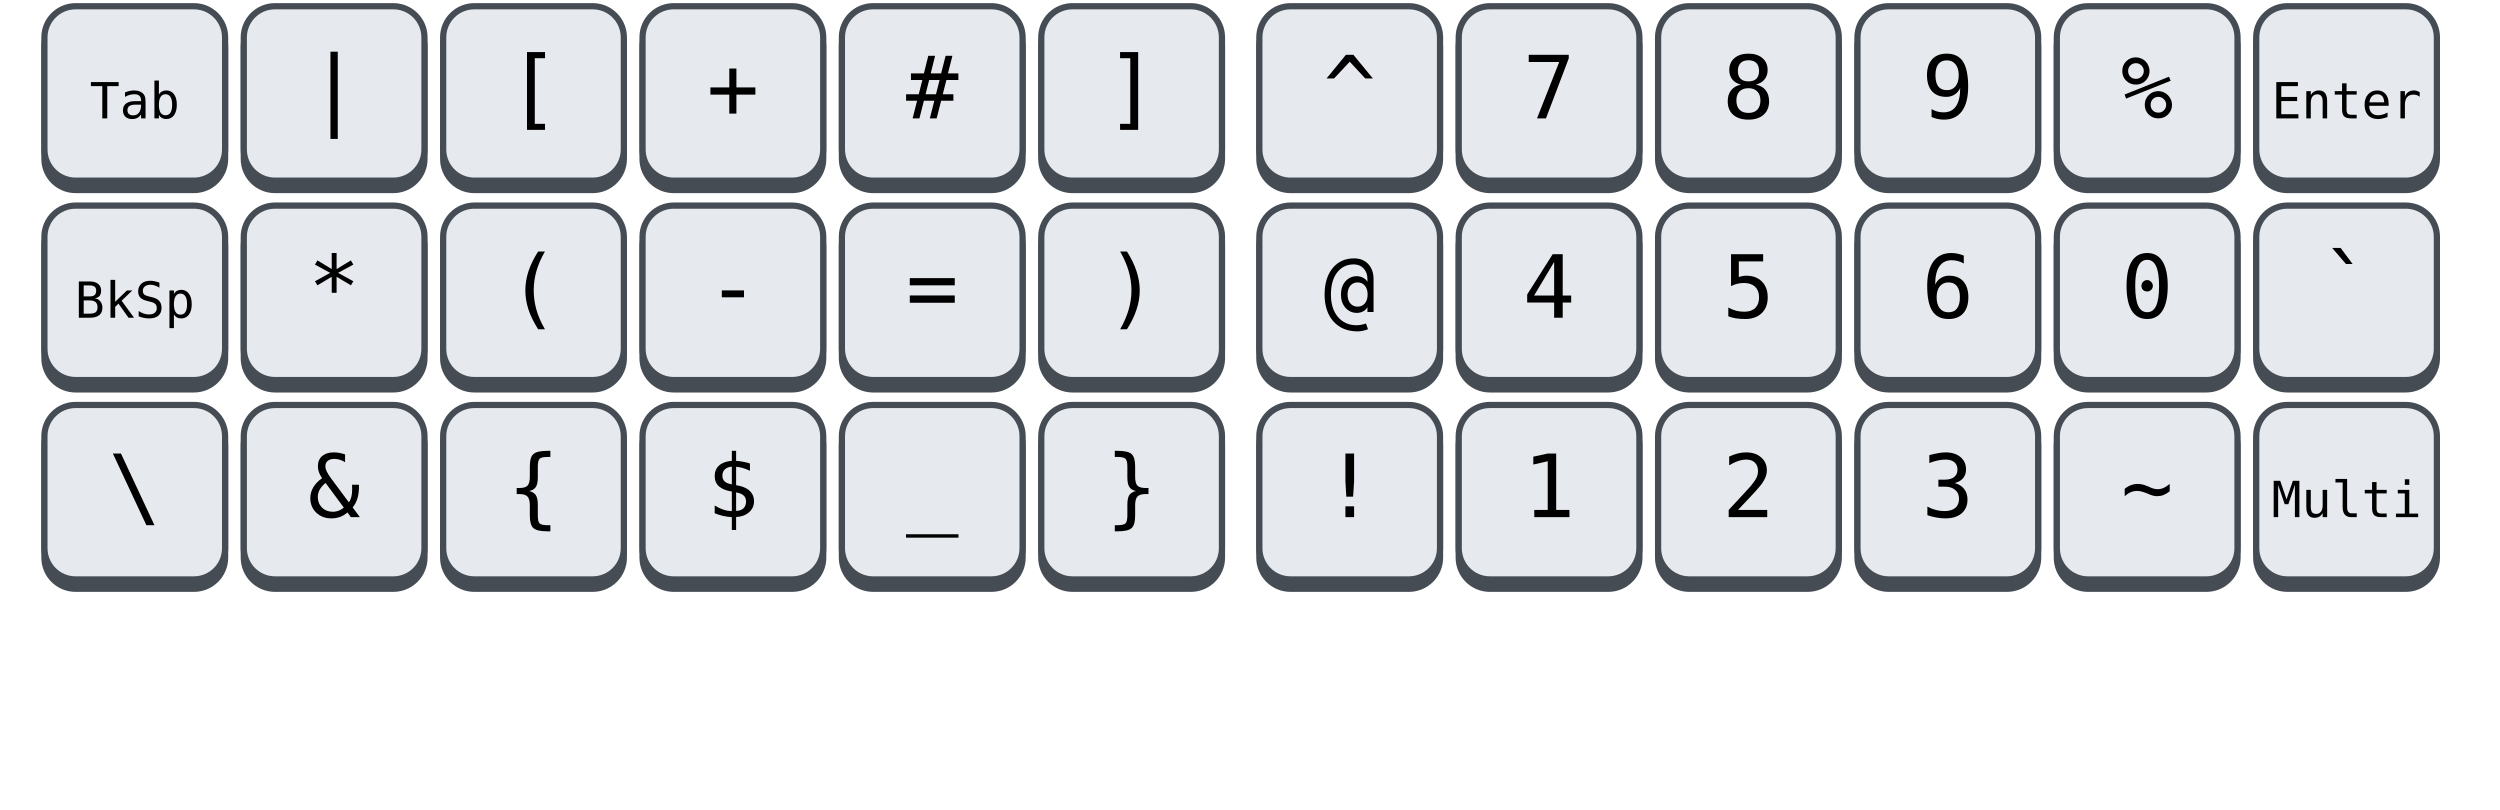
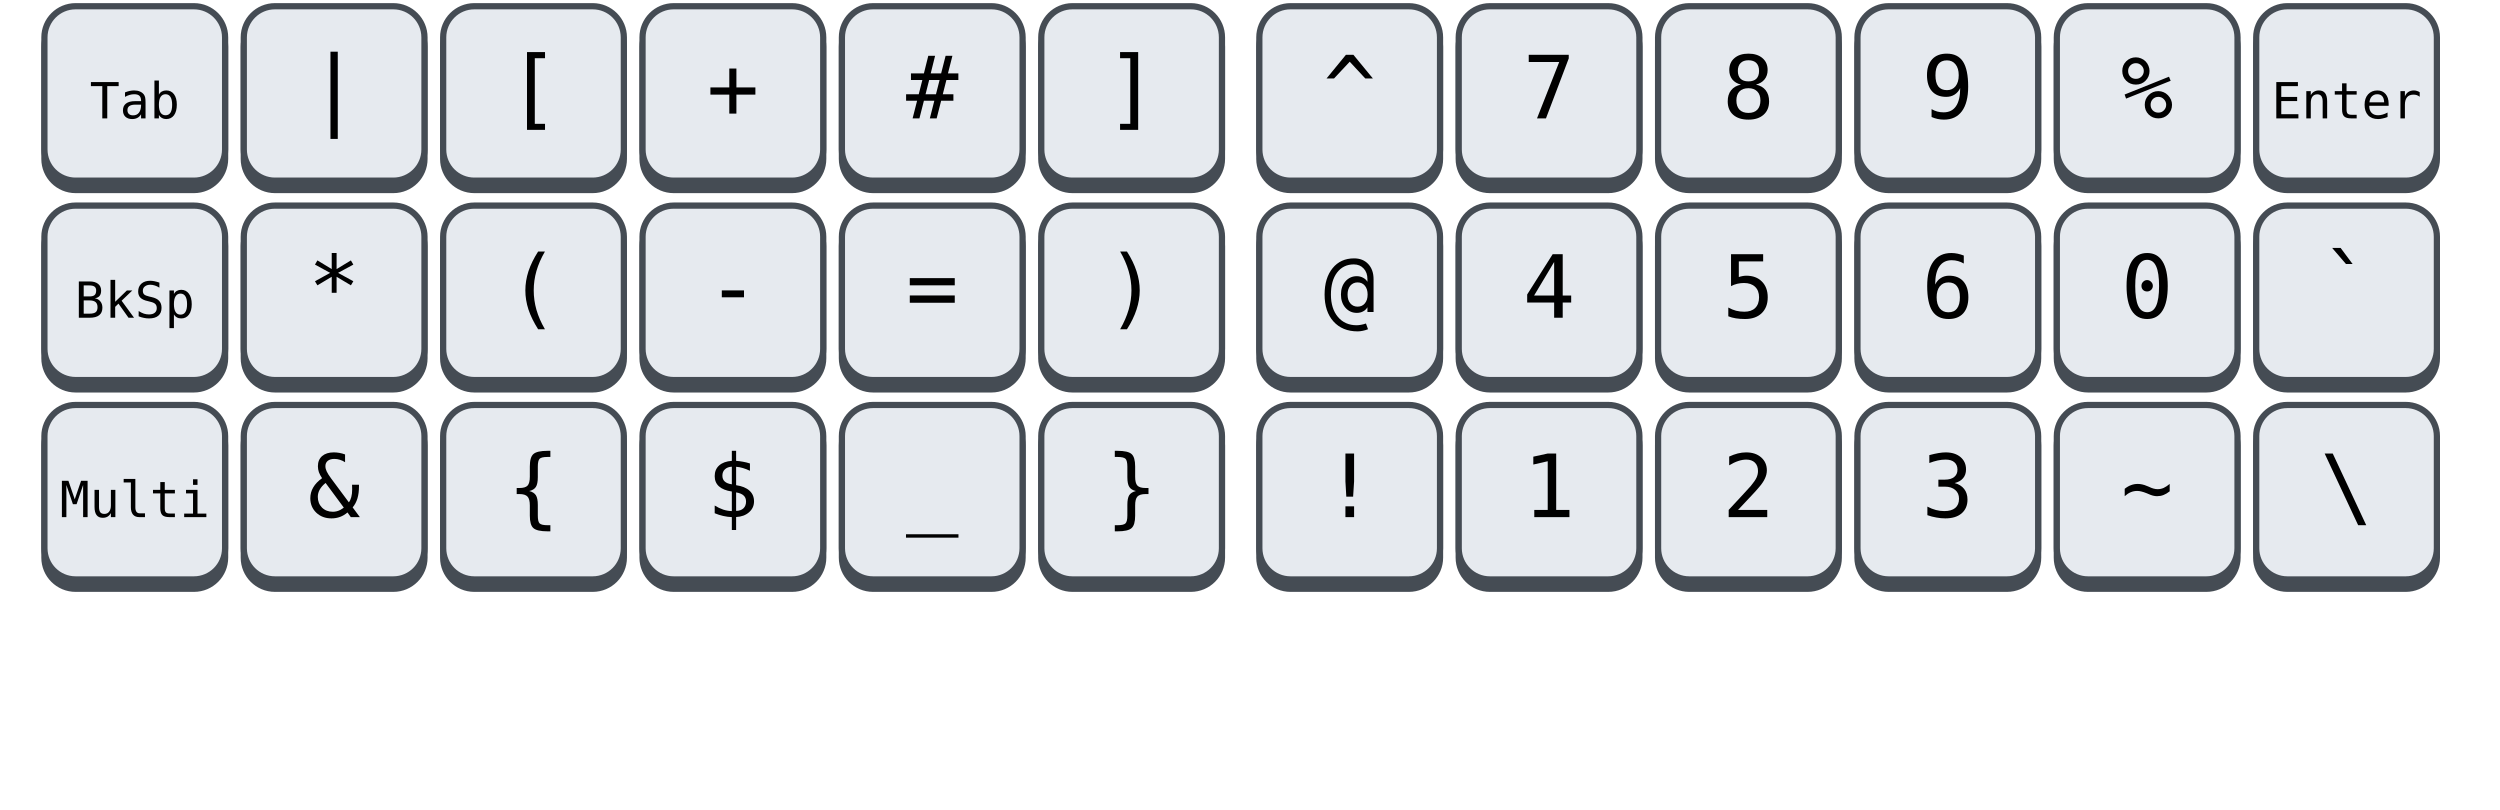
<svg xmlns="http://www.w3.org/2000/svg" width="784" height="254" version="1.1" viewBox="-1 -1 390 130">
  <defs>
    <style type="text/css">
text { font-size: 14px; text-anchor: middle; font-family: monospace; #004488; }
.mod { font-weight: bold; }
.dbl { font-style: italic; }

.c0 { transform: translate(15px, 0); }
.c1 { transform: translate(47px, 0); }
.c2 { transform: translate(79px, 0); }
.c3 { transform: translate(111px, 0); }
.c4 { transform: translate(143px, 0); }
.c5 { transform: translate(175px, 0); }
.r0 { transform: translate(0, 18px); }
.r1 { transform: translate(0, 50px); }
.r2 { transform: translate(0, 82px); }
.r3 { transform: translate(0, 114px); }
.tiny { font-size: 8px; }
.tiny text { font-size: 8px; }

.shift {
  fill: #225500;
}
.altgr {
  fill: 
}
.navsuper {
  fill: #801818;
}
.superfn {
  fill: #800080;
}

</style>
    <g id="key">
      <rect width="29" height="28" ry="5" x="0.5" y="1.5" fill="#454C54" stroke="#454C54" stroke-width="1px" />
      <rect width="29" height="28" ry="5" x="0.5" fill="#E6EAEF" stroke="#454C54" stroke-width="1px" />
    </g>
    <g id="6x1">
      <use href="#key" x="0" y="0" />
      <use href="#key" x="32" y="0" />
      <use href="#key" x="64" y="0" />
      <use href="#key" x="96" y="0" />
      <use href="#key" x="128" y="0" />
      <use href="#key" x="160" y="0" />
    </g>
    <g id="left">
      <use href="#6x1" x="0" y="0" />
      <use href="#6x1" x="0" y="32" />
      <use href="#6x1" x="0" y="64" />
    </g>
    <g id="right">
      <use href="#6x1" x="0" y="0" />
      <use href="#6x1" x="0" y="32" />
      <use href="#6x1" x="0" y="64" />
    </g>
  </defs>
  <g class="kb" id="left-keyboard">
    <use href="#left" />
    <g class="r0">
      <text class="c0 tiny">Tab</text>
      <text class="c1">|</text>
      <text class="c2">[</text>
      <text class="c3">+</text>
      <text class="c4">#</text>
      <text class="c5">]</text>
    </g>
    <g class="r1">
      <text class="c0 tiny">BkSp</text>
      <text class="c1">*</text>
      <text class="c2">(</text>
      <text class="c3">-</text>
      <text class="c4">=</text>
      <text class="c5">)</text>
    </g>
    <g class="r2">
-       <text class="c0">\</text>
+       <text class="c0 tiny">Multi</text>
      <text class="c1">&amp;</text>
      <text class="c2">{</text>
      <text class="c3">$</text>
      <text class="c4">_</text>
      <text class="c5">}</text>
    </g>
  </g>
  <g class="kb" id="right-keyboard" transform="translate(195, 0)">
    <use href="#right" />
    <g class="r0">
      <text class="c0">^</text>
      <text class="c1">7</text>
      <text class="c2">8</text>
      <text class="c3">9</text>
      <text class="c4">%</text>
      <text class="c5 tiny">Enter</text>
    </g>
    <g class="r1">
      <text class="c0">@</text>
      <text class="c1">4</text>
      <text class="c2">5</text>
      <text class="c3">6</text>
      <text class="c4">0</text>
      <text class="c5">`</text>
    </g>
    <g class="r2">
      <text class="c0">!</text>
      <text class="c1">1</text>
      <text class="c2">2</text>
      <text class="c3">3</text>
      <text class="c4">~</text>
-       <text class="c5 tiny">Multi</text>
+       <text class="c5">\</text>
    </g>
  </g>
</svg>
